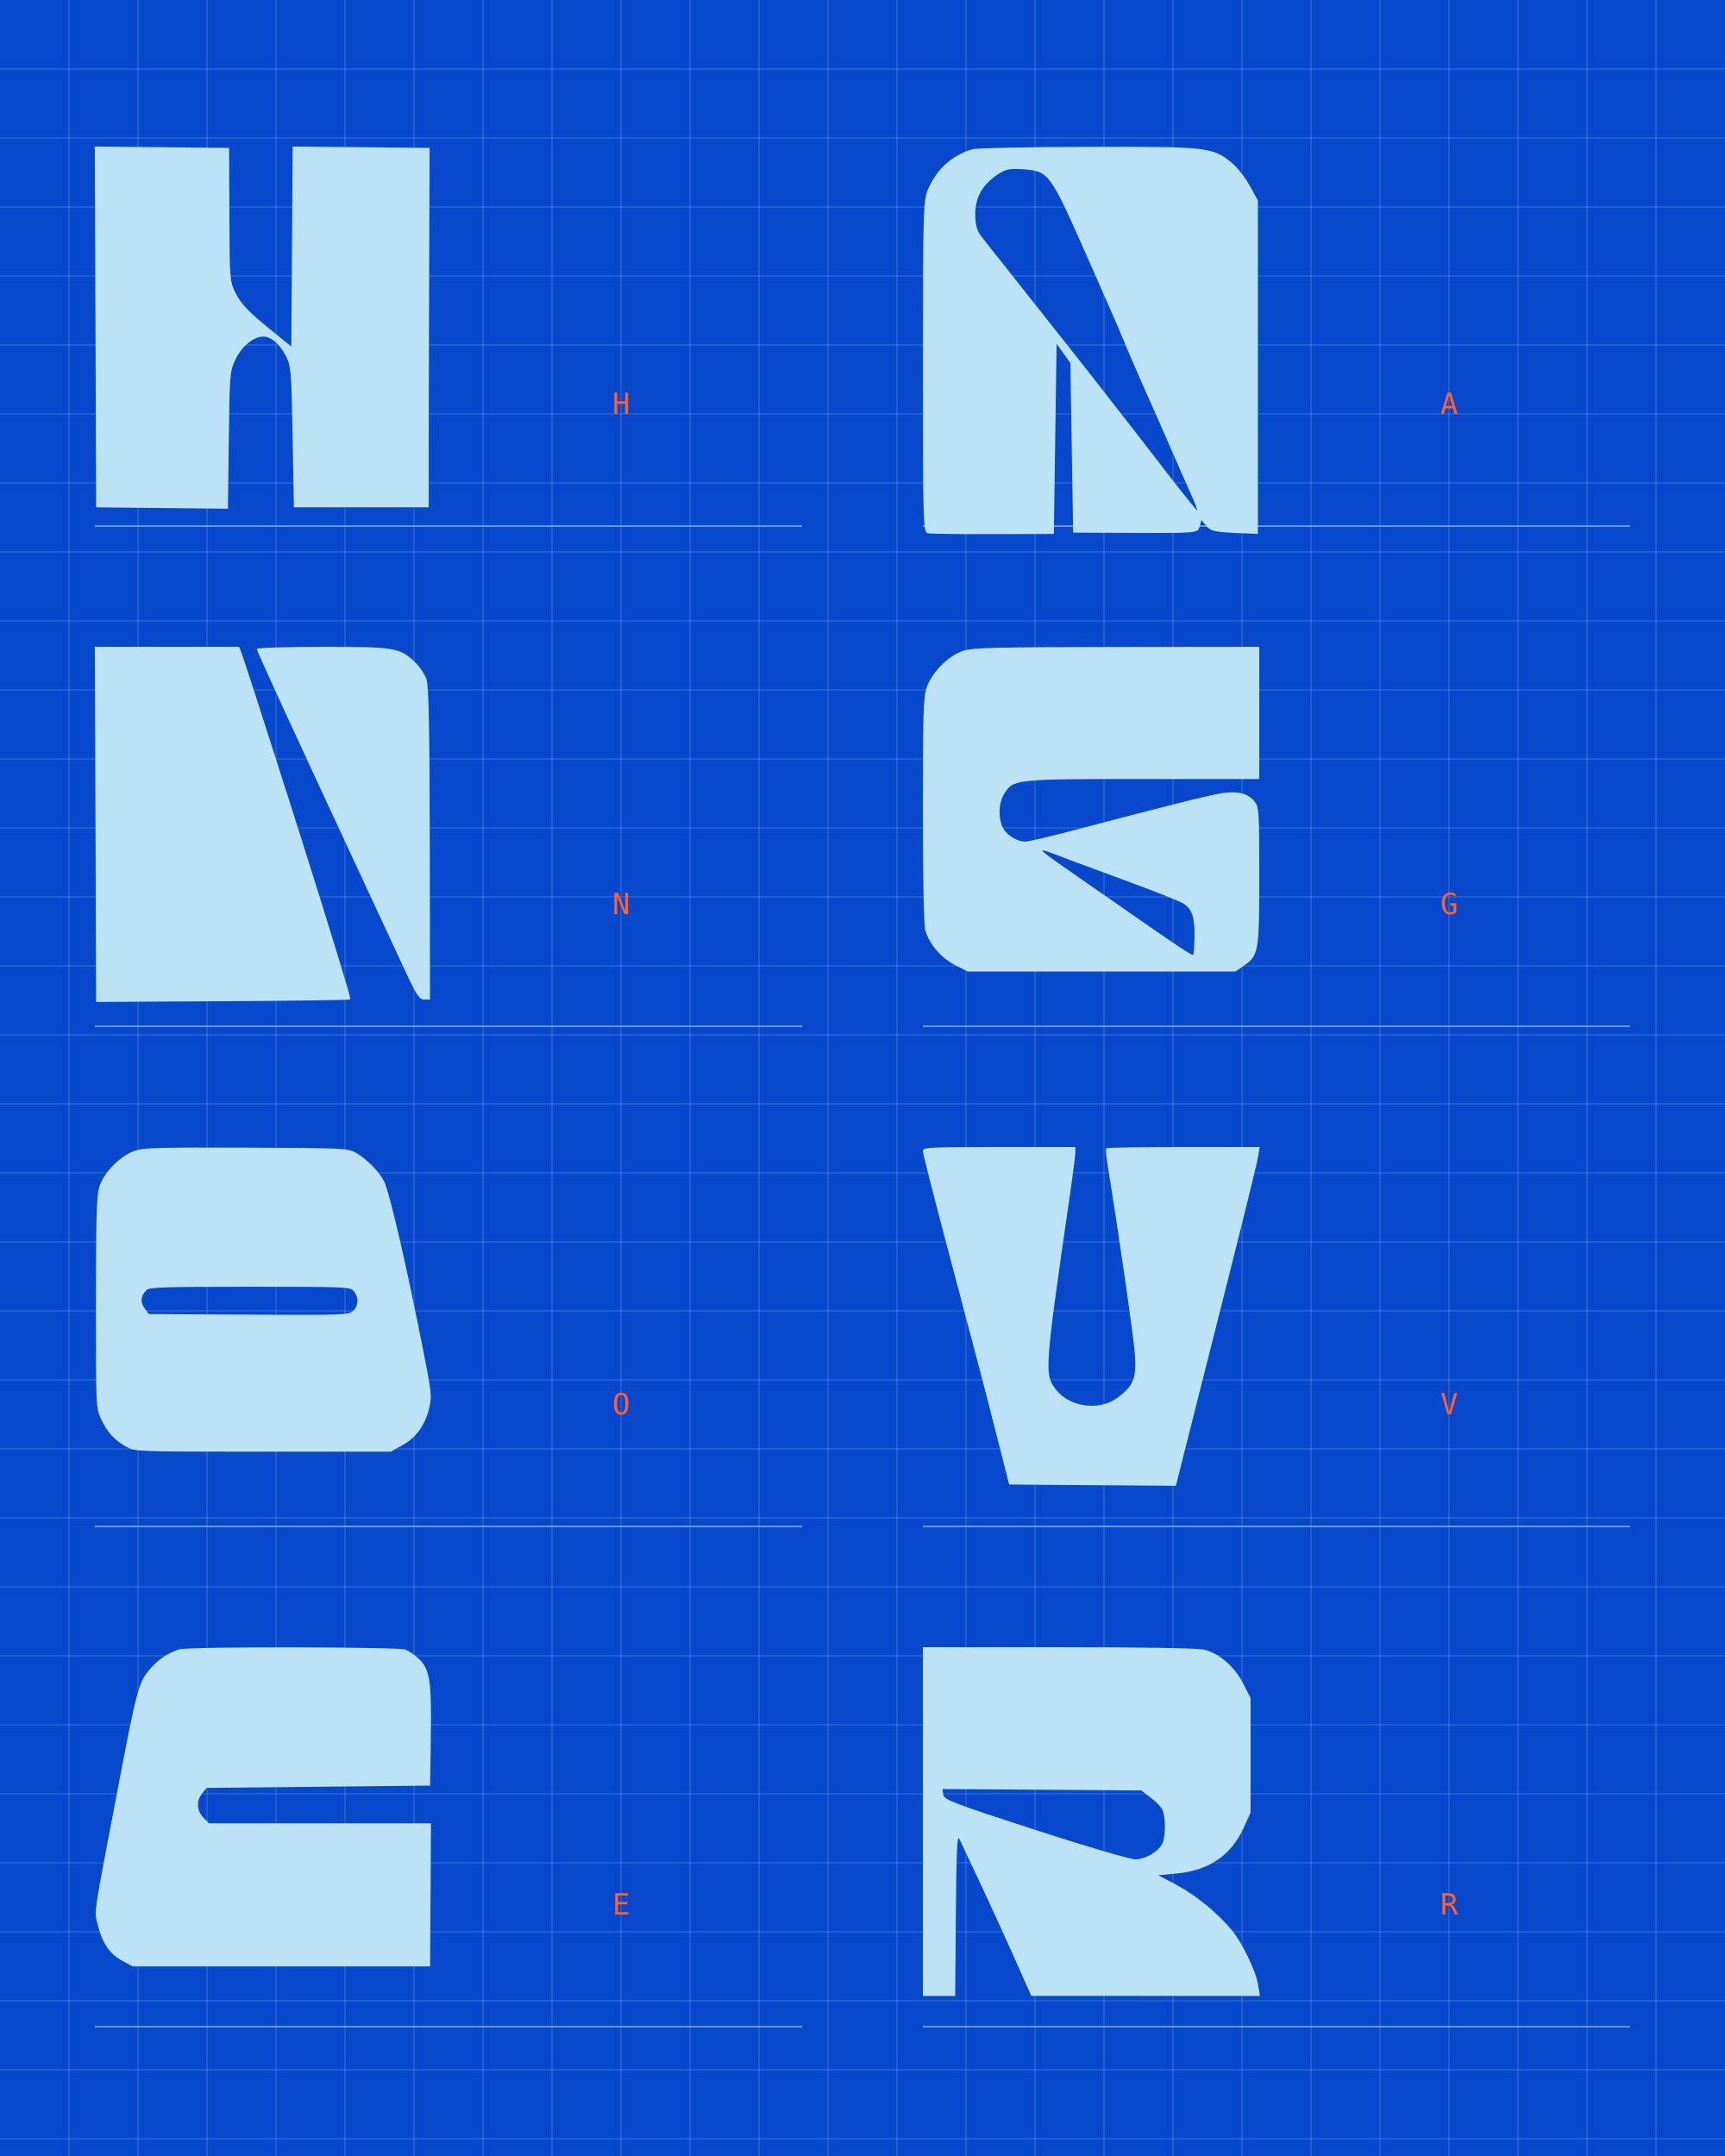
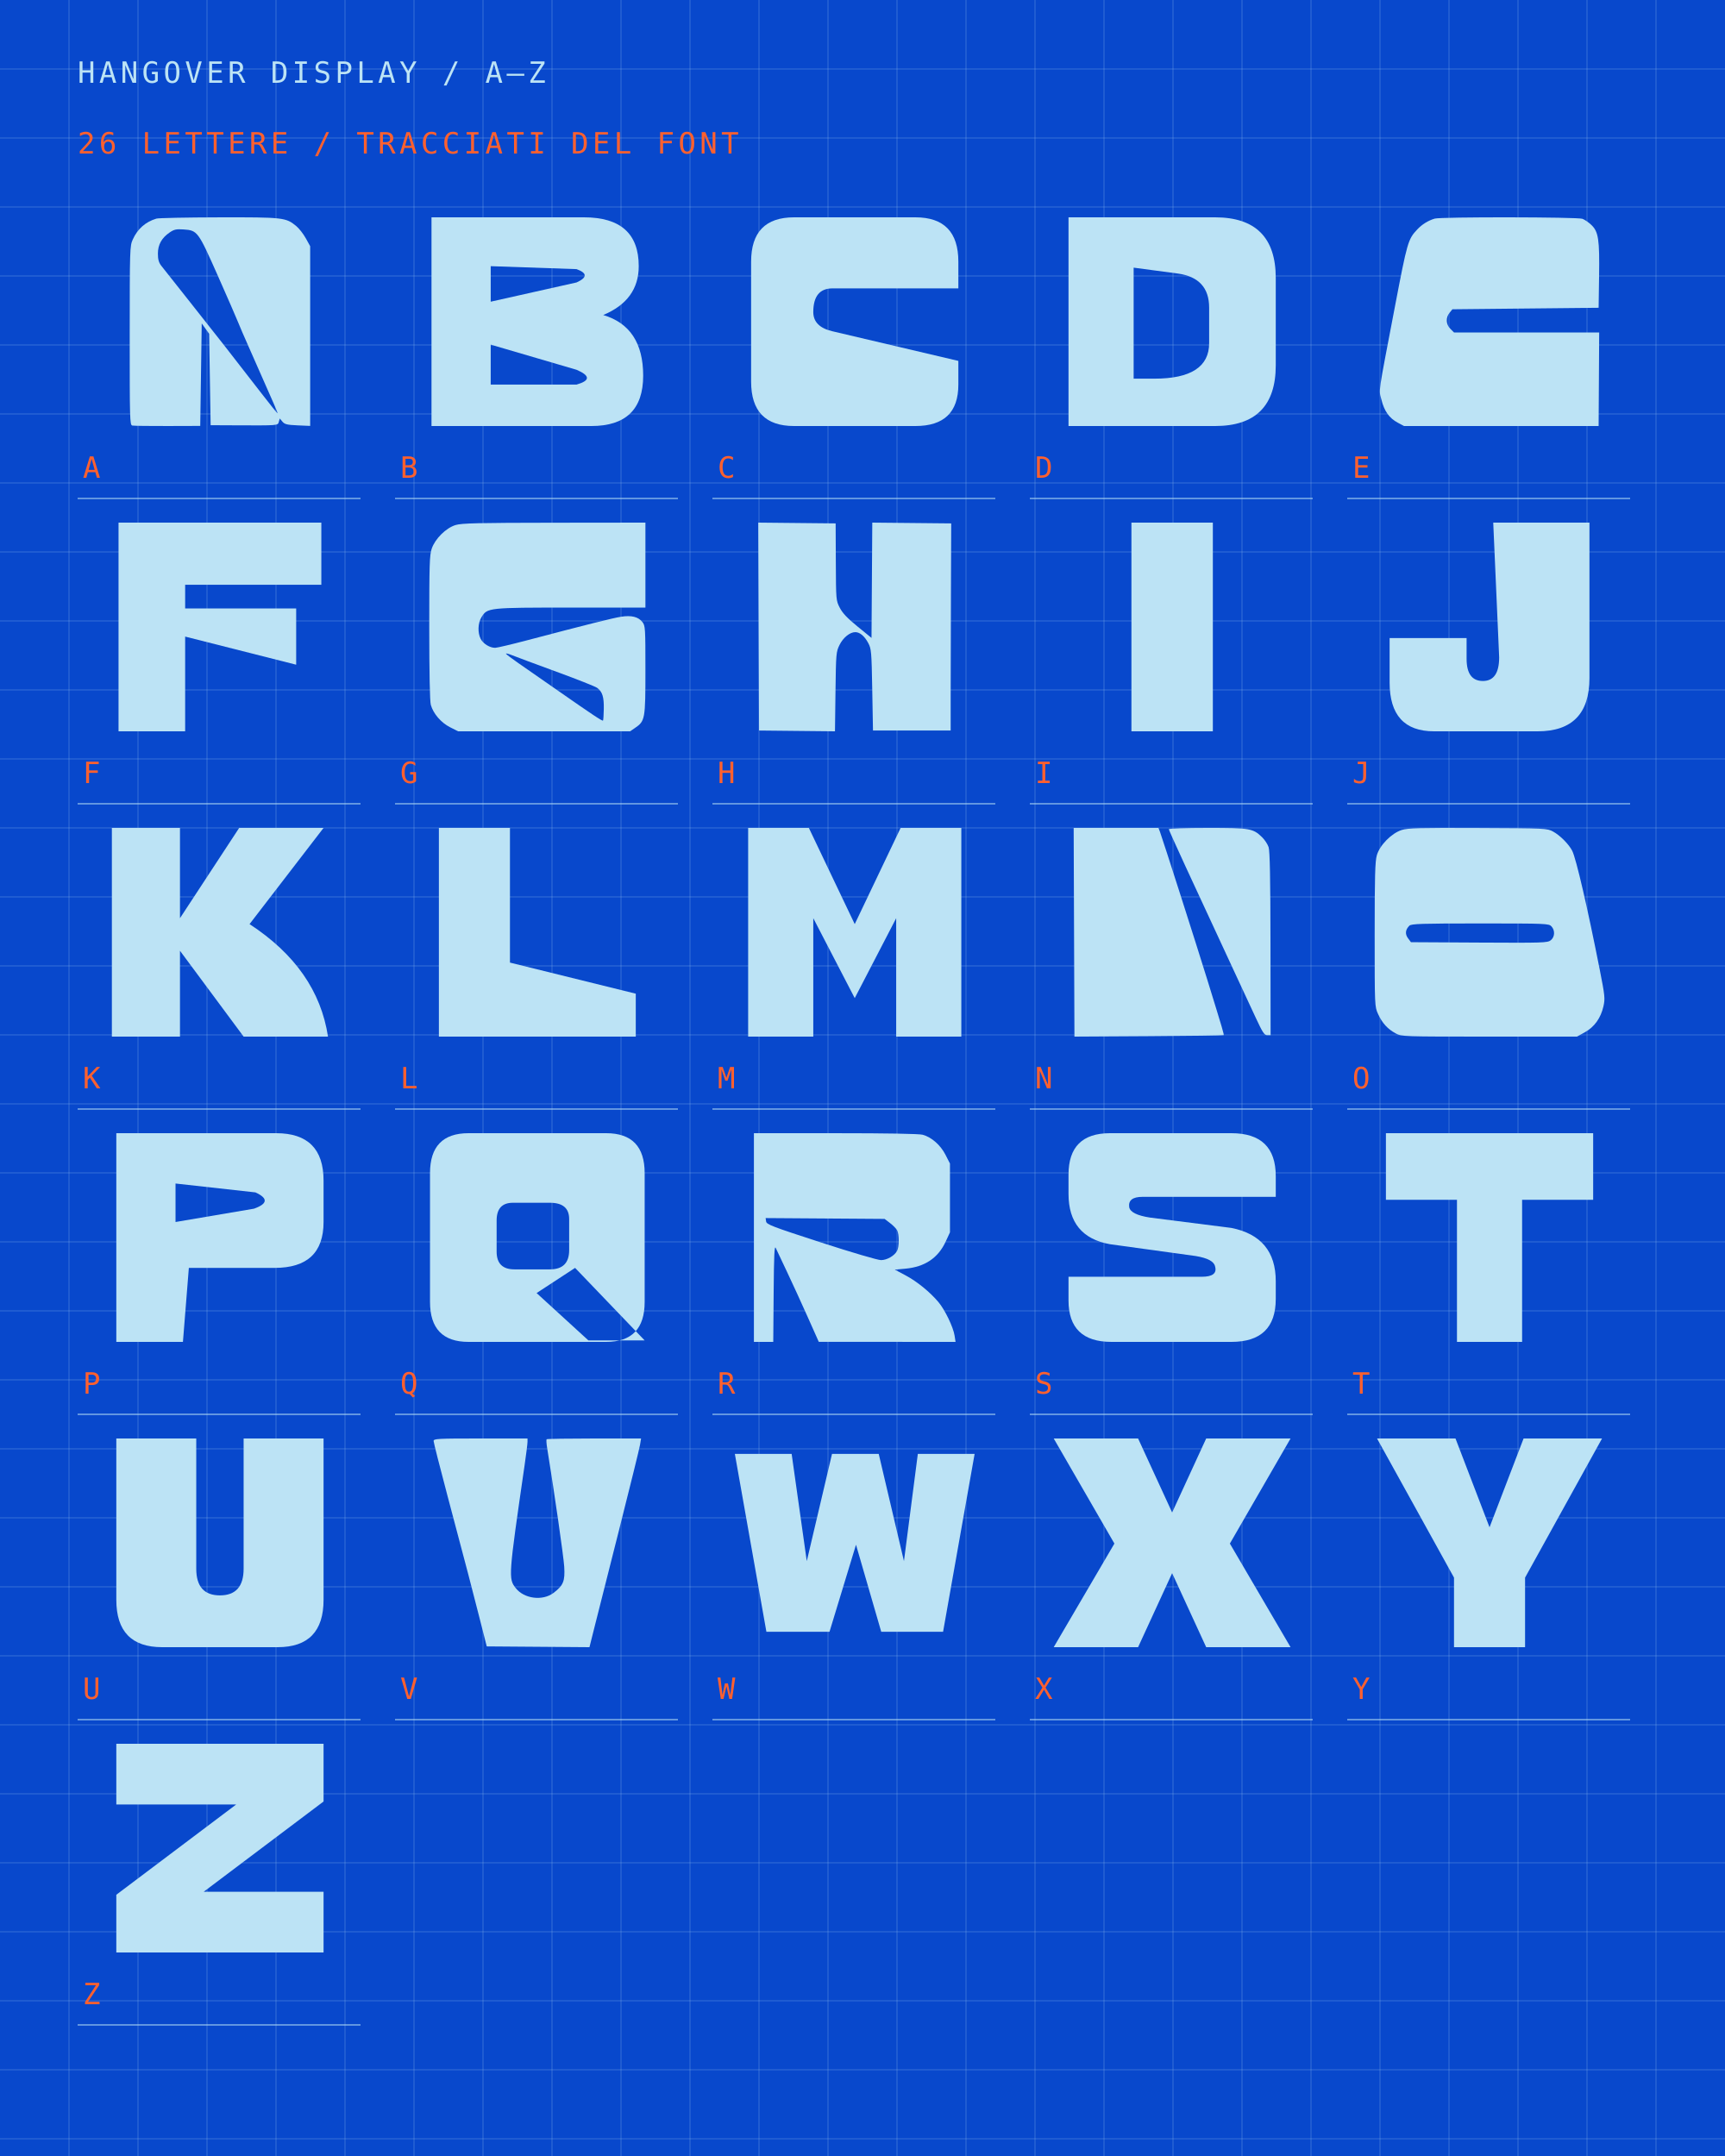
<svg xmlns="http://www.w3.org/2000/svg" width="1000" height="1250" viewBox="0 0 1000 1250" role="img" aria-label="HANGOVER / Blueprint 3">
  <defs />
  <rect x="0" y="0" width="1000" height="1250" fill="#0848cc" />
  <path d="M40 0V1250" fill="none" stroke="#bce3f5" stroke-width="1" opacity=".13" />
  <path d="M80 0V1250" fill="none" stroke="#bce3f5" stroke-width="1" opacity=".13" />
  <path d="M120 0V1250" fill="none" stroke="#bce3f5" stroke-width="1" opacity=".13" />
  <path d="M160 0V1250" fill="none" stroke="#bce3f5" stroke-width="1" opacity=".13" />
  <path d="M200 0V1250" fill="none" stroke="#bce3f5" stroke-width="1" opacity=".13" />
  <path d="M240 0V1250" fill="none" stroke="#bce3f5" stroke-width="1" opacity=".13" />
  <path d="M280 0V1250" fill="none" stroke="#bce3f5" stroke-width="1" opacity=".13" />
  <path d="M320 0V1250" fill="none" stroke="#bce3f5" stroke-width="1" opacity=".13" />
  <path d="M360 0V1250" fill="none" stroke="#bce3f5" stroke-width="1" opacity=".13" />
  <path d="M400 0V1250" fill="none" stroke="#bce3f5" stroke-width="1" opacity=".13" />
  <path d="M440 0V1250" fill="none" stroke="#bce3f5" stroke-width="1" opacity=".13" />
  <path d="M480 0V1250" fill="none" stroke="#bce3f5" stroke-width="1" opacity=".13" />
  <path d="M520 0V1250" fill="none" stroke="#bce3f5" stroke-width="1" opacity=".13" />
  <path d="M560 0V1250" fill="none" stroke="#bce3f5" stroke-width="1" opacity=".13" />
  <path d="M600 0V1250" fill="none" stroke="#bce3f5" stroke-width="1" opacity=".13" />
  <path d="M640 0V1250" fill="none" stroke="#bce3f5" stroke-width="1" opacity=".13" />
  <path d="M680 0V1250" fill="none" stroke="#bce3f5" stroke-width="1" opacity=".13" />
  <path d="M720 0V1250" fill="none" stroke="#bce3f5" stroke-width="1" opacity=".13" />
  <path d="M760 0V1250" fill="none" stroke="#bce3f5" stroke-width="1" opacity=".13" />
  <path d="M800 0V1250" fill="none" stroke="#bce3f5" stroke-width="1" opacity=".13" />
  <path d="M840 0V1250" fill="none" stroke="#bce3f5" stroke-width="1" opacity=".13" />
  <path d="M880 0V1250" fill="none" stroke="#bce3f5" stroke-width="1" opacity=".13" />
  <path d="M920 0V1250" fill="none" stroke="#bce3f5" stroke-width="1" opacity=".13" />
  <path d="M960 0V1250" fill="none" stroke="#bce3f5" stroke-width="1" opacity=".13" />
  <path d="M0 40H1000" fill="none" stroke="#bce3f5" stroke-width="1" opacity=".13" />
  <path d="M0 80H1000" fill="none" stroke="#bce3f5" stroke-width="1" opacity=".13" />
  <path d="M0 120H1000" fill="none" stroke="#bce3f5" stroke-width="1" opacity=".13" />
  <path d="M0 160H1000" fill="none" stroke="#bce3f5" stroke-width="1" opacity=".13" />
  <path d="M0 200H1000" fill="none" stroke="#bce3f5" stroke-width="1" opacity=".13" />
  <path d="M0 240H1000" fill="none" stroke="#bce3f5" stroke-width="1" opacity=".13" />
  <path d="M0 280H1000" fill="none" stroke="#bce3f5" stroke-width="1" opacity=".13" />
  <path d="M0 320H1000" fill="none" stroke="#bce3f5" stroke-width="1" opacity=".13" />
  <path d="M0 360H1000" fill="none" stroke="#bce3f5" stroke-width="1" opacity=".13" />
  <path d="M0 400H1000" fill="none" stroke="#bce3f5" stroke-width="1" opacity=".13" />
  <path d="M0 440H1000" fill="none" stroke="#bce3f5" stroke-width="1" opacity=".13" />
  <path d="M0 480H1000" fill="none" stroke="#bce3f5" stroke-width="1" opacity=".13" />
  <path d="M0 520H1000" fill="none" stroke="#bce3f5" stroke-width="1" opacity=".13" />
  <path d="M0 560H1000" fill="none" stroke="#bce3f5" stroke-width="1" opacity=".13" />
  <path d="M0 600H1000" fill="none" stroke="#bce3f5" stroke-width="1" opacity=".13" />
  <path d="M0 640H1000" fill="none" stroke="#bce3f5" stroke-width="1" opacity=".13" />
  <path d="M0 680H1000" fill="none" stroke="#bce3f5" stroke-width="1" opacity=".13" />
  <path d="M0 720H1000" fill="none" stroke="#bce3f5" stroke-width="1" opacity=".13" />
  <path d="M0 760H1000" fill="none" stroke="#bce3f5" stroke-width="1" opacity=".13" />
  <path d="M0 800H1000" fill="none" stroke="#bce3f5" stroke-width="1" opacity=".13" />
  <path d="M0 840H1000" fill="none" stroke="#bce3f5" stroke-width="1" opacity=".13" />
  <path d="M0 880H1000" fill="none" stroke="#bce3f5" stroke-width="1" opacity=".13" />
  <path d="M0 920H1000" fill="none" stroke="#bce3f5" stroke-width="1" opacity=".13" />
  <path d="M0 960H1000" fill="none" stroke="#bce3f5" stroke-width="1" opacity=".13" />
  <path d="M0 1000H1000" fill="none" stroke="#bce3f5" stroke-width="1" opacity=".13" />
  <path d="M0 1040H1000" fill="none" stroke="#bce3f5" stroke-width="1" opacity=".13" />
  <path d="M0 1080H1000" fill="none" stroke="#bce3f5" stroke-width="1" opacity=".13" />
  <path d="M0 1120H1000" fill="none" stroke="#bce3f5" stroke-width="1" opacity=".13" />
  <path d="M0 1160H1000" fill="none" stroke="#bce3f5" stroke-width="1" opacity=".13" />
  <path d="M0 1200H1000" fill="none" stroke="#bce3f5" stroke-width="1" opacity=".13" />
  <path d="M0 1240H1000" fill="none" stroke="#bce3f5" stroke-width="1" opacity=".13" />
-   <path d="M 3.231 73.233 L 3.500 143.500 29.154 143.767 L 54.808 144.033 55.154 117.267 C 55.488 91.431, 55.583 90.331, 57.887 85.652 C 60.326 80.697, 64.862 77.010, 68.527 77.004 C 71.592 76.998, 74.776 79.663, 77.263 84.316 C 79.382 88.279, 79.526 89.954, 80 116 L 80.500 143.500 106.749 143.500 L 132.999 143.500 132.999 121 C 132.999 108.625, 133.082 77.125, 133.183 51 L 133.366 3.500 106.695 3.234 L 80.023 2.967 79.762 41.930 L 79.500 80.893 70.056 73.196 C 63.156 67.573, 59.924 64.161, 58.056 60.527 C 55.518 55.590, 55.499 55.369, 55.381 29.527 L 55.261 3.500 29.112 3.233 L 2.963 2.967 3.231 73.233" transform="translate(55 85) scale(1.48855) translate(-3 -3)" fill="#bce3f5" fill-rule="evenodd" clip-rule="evenodd" />
-   <text x="355" y="240" font-family="Arial,Helvetica,sans-serif" font-size="17" fill="#ff602e" style="font-family:monospace" letter-spacing="2.2">H</text>
-   <path d="M55 305H465" fill="none" stroke="#bce3f5" stroke-width="1" opacity=".5" />
-   <path d="M 20.994 3.934 C 13.590 6.186, 8.320 10.845, 5.081 18 C 3.105 22.365, 3.043 24.300, 3.022 82.683 C 3.001 139.196, 3.107 142.889, 4.750 143.252 C 5.713 143.464, 16.400 143.607, 28.500 143.569 L 50.500 143.500 51 109 L 51.500 74.500 54 78 L 56.500 81.500 57 112.261 L 57.500 143.023 73.500 143.099 C 103.327 143.240, 102.685 143.290, 103.401 140.750 L 104.035 138.500 105.829 140.628 C 107.340 142.421, 108.953 142.815, 116.061 143.128 L 124.500 143.500 124.500 83 L 124.500 22.500 121.534 17.144 C 119.902 14.199, 117.002 10.499, 115.090 8.922 C 108.127 3.183, 106.421 2.992, 63.072 3.086 C 41.307 3.133, 22.372 3.515, 20.994 3.934 M 30.024 13.185 C 24.543 16.910, 22 21.450, 22 27.513 C 22 31.370, 22.579 33.482, 24.220 35.615 C 25.441 37.202, 34.128 48.175, 43.524 60 C 60.322 81.140, 71.560 95.500, 91.849 121.750 C 97.482 129.037, 102.276 135, 102.503 135 C 102.730 135, 101.546 131.963, 99.871 128.250 C 98.197 124.537, 94.874 117, 92.487 111.500 C 90.101 106, 85.835 96.325, 83.008 90 C 80.182 83.675, 76.981 76.250, 75.895 73.500 C 74.810 70.750, 68.652 56.617, 62.211 42.094 C 49.051 12.420, 48.652 11.883, 39.263 11.226 C 34.444 10.889, 32.931 11.210, 30.024 13.185" transform="translate(535 85) scale(1.598361) translate(-3 -3)" fill="#bce3f5" fill-rule="evenodd" clip-rule="evenodd" />
-   <text x="835" y="240" font-family="Arial,Helvetica,sans-serif" font-size="17" fill="#ff602e" style="font-family:monospace" letter-spacing="2.2">A</text>
-   <path d="M535 305H945" fill="none" stroke="#bce3f5" stroke-width="1" opacity=".5" />
-   <path d="M 3.243 73.226 L 3.500 143.451 53.484 143.158 C 80.976 142.997, 103.646 142.687, 103.864 142.470 C 104.264 142.070, 103.643 139.959, 92.851 105 C 85.998 82.804, 62.665 9.878, 61.090 5.738 L 60.050 3 31.518 3 L 2.986 3 3.243 73.226 M 67 3.874 C 67 4.650, 82.247 37.815, 110.504 98.500 C 115.625 109.500, 122.319 123.900, 125.378 130.500 C 130.105 140.698, 131.283 142.500, 133.220 142.500 L 135.500 142.500 135.419 81 C 135.360 36.385, 135.012 18.519, 134.150 15.928 C 133.497 13.963, 131.508 10.949, 129.731 9.229 C 123.629 3.323, 121.727 3, 93.032 3 C 78.714 3, 67 3.393, 67 3.874" transform="translate(55 375) scale(1.466165) translate(-3 -3)" fill="#bce3f5" fill-rule="evenodd" clip-rule="evenodd" />
-   <text x="355" y="530" font-family="Arial,Helvetica,sans-serif" font-size="17" fill="#ff602e" style="font-family:monospace" letter-spacing="2.2">N</text>
-   <path d="M55 595H465" fill="none" stroke="#bce3f5" stroke-width="1" opacity=".5" />
-   <path d="M 20.640 4.632 C 14.211 6.607, 6.930 13.823, 4.667 20.463 C 3.202 24.765, 3.001 31.169, 3.006 73.428 C 3.009 103.458, 3.399 122.898, 4.046 125.225 C 5.680 131.108, 10.894 137.185, 16.936 140.250 L 22.359 143 80.031 143 L 137.704 143 141.001 140.750 C 147.789 136.117, 148 134.943, 148 101.900 C 148 73.564, 147.911 72.156, 145.955 69.669 C 143.208 66.177, 138.623 65.048, 131.640 66.143 C 126.172 67.001, 109.079 71.287, 68.500 81.976 C 58.050 84.729, 48.465 86.986, 47.200 86.991 C 43.638 87.005, 39.190 84.268, 37.517 81.033 C 35.380 76.900, 35.605 70.376, 38.019 66.469 C 41.989 60.046, 42.414 60, 98.020 60 L 148 60 148 31.500 L 148 3 86.750 3.070 C 35.420 3.128, 24.713 3.381, 20.640 4.632 M 54.499 90.998 C 54.810 91.501, 58.537 94.315, 62.782 97.251 C 67.027 100.187, 78.825 108.396, 89 115.493 C 112.899 132.163, 119.072 136.261, 119.556 135.778 C 119.772 135.561, 120.009 132.035, 120.082 127.942 C 120.225 119.903, 119.127 116.432, 115.627 113.850 C 114.396 112.943, 102.165 108.094, 88.445 103.074 C 74.725 98.054, 61.348 93.078, 58.717 92.015 C 56.086 90.953, 54.188 90.495, 54.499 90.998" transform="translate(535 375) scale(1.344828) translate(-3 -3)" fill="#bce3f5" fill-rule="evenodd" clip-rule="evenodd" />
-   <text x="835" y="530" font-family="Arial,Helvetica,sans-serif" font-size="17" fill="#ff602e" style="font-family:monospace" letter-spacing="2.2">G</text>
-   <path d="M535 595H945" fill="none" stroke="#bce3f5" stroke-width="1" opacity=".5" />
-   <path d="M 21.615 4.615 C 14.794 6.743, 6.897 14.741, 4.945 21.500 C 3.775 25.549, 3.500 35.625, 3.500 74.500 C 3.500 122.495, 3.500 122.501, 5.804 127.500 C 8.587 133.540, 12.154 137.457, 17.500 140.342 C 21.468 142.483, 21.971 142.500, 80 142.500 L 138.500 142.500 143.767 139.582 C 150.118 136.063, 154.391 130.080, 156.143 122.253 C 157.297 117.097, 157.114 115.317, 153.620 97.598 C 145.529 56.576, 137.931 23.761, 135.323 18.571 C 133.118 14.183, 127.162 8.189, 122.500 5.665 C 118.580 3.543, 117.576 3.496, 72.500 3.296 C 33.687 3.124, 25.737 3.330, 21.615 4.615 M 26.637 68.506 C 23.954 71.189, 23.651 74.056, 25.752 76.870 L 27.715 79.500 73.235 79.760 C 115.989 80.004, 118.890 79.909, 121.002 78.200 C 123.730 75.991, 123.947 71.704, 121.470 68.967 C 119.749 67.066, 118.163 67, 73.916 67 C 34.482 67, 27.934 67.209, 26.637 68.506" transform="translate(55 665) scale(1.266234) translate(-3 -3)" fill="#bce3f5" fill-rule="evenodd" clip-rule="evenodd" />
-   <text x="355" y="820" font-family="Arial,Helvetica,sans-serif" font-size="17" fill="#ff602e" style="font-family:monospace" letter-spacing="2.2">O</text>
-   <path d="M55 885H465" fill="none" stroke="#bce3f5" stroke-width="1" opacity=".5" />
-   <path d="M 3 4.698 C 3 5.632, 7.247 22.394, 12.438 41.948 C 26.661 95.522, 27.797 99.854, 33.433 122 L 38.651 142.500 73.103 142.763 L 107.556 143.025 110.759 130.263 C 112.521 123.243, 120 93.650, 127.379 64.500 C 134.757 35.350, 141.105 9.588, 141.485 7.250 L 142.176 3 110.755 3 C 93.473 3, 79.102 3.232, 78.818 3.515 C 78.535 3.798, 78.686 6.386, 79.153 9.265 C 84.075 39.578, 90.208 82.210, 90.624 89 C 91.219 98.712, 90.061 101.563, 83.487 106.577 C 76.175 112.155, 63.764 110.600, 58.098 103.397 C 53.091 97.031, 53.186 95.710, 64.030 21 C 65.107 13.575, 65.992 6.488, 65.995 5.250 L 66 3 34.500 3 C 5.535 3, 3 3.137, 3 4.698" transform="translate(535 665) scale(1.402878) translate(-3 -3)" fill="#bce3f5" fill-rule="evenodd" clip-rule="evenodd" />
-   <text x="835" y="820" font-family="Arial,Helvetica,sans-serif" font-size="17" fill="#ff602e" style="font-family:monospace" letter-spacing="2.2">V</text>
-   <path d="M535 885H945" fill="none" stroke="#bce3f5" stroke-width="1" opacity=".5" />
-   <path d="M 39.994 3.934 C 35.534 5.291, 31.570 7.755, 28.362 11.165 C 22.185 17.730, 21.729 19.308, 13.379 63 C 1.782 123.682, 2.649 117.690, 4.422 124.903 C 6.299 132.538, 9.616 137.217, 15.308 140.259 L 19.500 142.500 84.500 142.500 L 149.500 142.500 149.689 111.250 L 149.878 80 101.394 80 L 52.909 80 50.455 77.545 C 47.475 74.566, 47.250 70.148, 49.911 66.861 L 51.822 64.500 100.661 64 L 149.500 63.500 149.811 42.500 C 150.175 17.953, 149.400 12.742, 144.714 8.223 C 142.947 6.518, 140.233 4.645, 138.685 4.061 C 135.412 2.827, 44.019 2.710, 39.994 3.934" transform="translate(55 955) scale(1.326531) translate(-3 -3)" fill="#bce3f5" fill-rule="evenodd" clip-rule="evenodd" />
-   <text x="355" y="1110" font-family="Arial,Helvetica,sans-serif" font-size="17" fill="#ff602e" style="font-family:monospace" letter-spacing="2.2">E</text>
-   <path d="M55 1175H465" fill="none" stroke="#bce3f5" stroke-width="1" opacity=".5" />
-   <path d="M 3 73 L 3 143 9.486 143 L 15.973 143 16.236 110.250 C 16.442 84.669, 16.751 78.047, 17.647 80 C 18.278 81.375, 21.675 88.575, 25.197 96 C 28.719 103.425, 34.953 117.026, 39.050 126.225 L 46.500 142.950 92.378 142.975 L 138.256 143 137.596 138.750 C 136.714 133.068, 131.135 121.489, 126.788 116.318 C 121.046 109.489, 112.407 102.465, 104.715 98.371 L 97.500 94.531 104.594 93.882 C 117.647 92.686, 126.550 86.714, 131.608 75.762 L 134.500 69.500 134.500 46.429 L 134.500 23.359 131.490 17.472 C 128.147 10.936, 122.200 5.705, 116.225 4.046 C 113.869 3.391, 92.381 3.009, 57.750 3.006 L 3 3 3 73 M 11.176 62.191 C 11.468 64.225, 15.112 65.621, 48 76.303 C 68.578 82.986, 86.139 88.150, 88.258 88.141 C 92.273 88.124, 97.271 85.231, 99.060 81.889 C 100.461 79.271, 100.474 70.755, 99.082 68.153 C 98.472 67.013, 96.327 64.826, 94.316 63.291 L 90.658 60.500 50.755 60.217 L 10.852 59.934 11.176 62.191" transform="translate(535 955) scale(1.444444) translate(-3 -3)" fill="#bce3f5" fill-rule="evenodd" clip-rule="evenodd" />
-   <text x="835" y="1110" font-family="Arial,Helvetica,sans-serif" font-size="17" fill="#ff602e" style="font-family:monospace" letter-spacing="2.2">R</text>
-   <path d="M535 1175H945" fill="none" stroke="#bce3f5" stroke-width="1" opacity=".5" />
+   <text x="45" y="48" font-family="Arial,Helvetica,sans-serif" font-size="17" fill="#bce3f5" style="font-family:monospace" letter-spacing="2.2">HANGOVER DISPLAY / A–Z</text>
+   <text x="45" y="89" font-family="Arial,Helvetica,sans-serif" font-size="17" fill="#ff602e" style="font-family:monospace" letter-spacing="2.2">26 LETTERE / TRACCIATI DEL FONT</text>
+   <path d="M 20.994 3.934 C 13.590 6.186, 8.320 10.845, 5.081 18 C 3.105 22.365, 3.043 24.300, 3.022 82.683 C 3.001 139.196, 3.107 142.889, 4.750 143.252 C 5.713 143.464, 16.400 143.607, 28.500 143.569 L 50.500 143.500 51 109 L 51.500 74.500 54 78 L 56.500 81.500 57 112.261 L 57.500 143.023 73.500 143.099 C 103.327 143.240, 102.685 143.290, 103.401 140.750 L 104.035 138.500 105.829 140.628 C 107.340 142.421, 108.953 142.815, 116.061 143.128 L 124.500 143.500 124.500 83 L 124.500 22.500 121.534 17.144 C 119.902 14.199, 117.002 10.499, 115.090 8.922 C 108.127 3.183, 106.421 2.992, 63.072 3.086 C 41.307 3.133, 22.372 3.515, 20.994 3.934 M 30.024 13.185 C 24.543 16.910, 22 21.450, 22 27.513 C 22 31.370, 22.579 33.482, 24.220 35.615 C 25.441 37.202, 34.128 48.175, 43.524 60 C 60.322 81.140, 71.560 95.500, 91.849 121.750 C 97.482 129.037, 102.276 135, 102.503 135 C 102.730 135, 101.546 131.963, 99.871 128.250 C 98.197 124.537, 94.874 117, 92.487 111.500 C 90.101 106, 85.835 96.325, 83.008 90 C 80.182 83.675, 76.981 76.250, 75.895 73.500 C 74.810 70.750, 68.652 56.617, 62.211 42.094 C 49.051 12.420, 48.652 11.883, 39.263 11.226 C 34.444 10.889, 32.931 11.210, 30.024 13.185" transform="translate(75.19145 126) scale(0.8611871) translate(-3.019895 -3.071382)" fill="#bce3f5" fill-rule="evenodd" data-font-glyph="A" />
+   <text x="48" y="277" font-family="Arial,Helvetica,sans-serif" font-size="17" fill="#ff602e" style="font-family:monospace" letter-spacing="2.2">A</text>
+   <path d="M45 289H209" fill="none" stroke="#bce3f5" stroke-width="1" opacity=".5" />
+   <path d="M3 3H106Q143 3 143 36Q143 59 119 69Q146 77 146 110Q146 144 111 144H3Z M43 36V60L101 47Q112 42 101 38Z M43 89V116H101Q115 112 101 106Z" transform="translate(250.1418 126) scale(0.858156) translate(-3 -3)" fill="#bce3f5" fill-rule="evenodd" data-font-glyph="B" />
+   <text x="232" y="277" font-family="Arial,Helvetica,sans-serif" font-size="17" fill="#ff602e" style="font-family:monospace" letter-spacing="2.2">B</text>
+   <path d="M229 289H393" fill="none" stroke="#bce3f5" stroke-width="1" opacity=".5" />
+   <path d="M32 3H114Q143 3 143 33V51H58Q45 51 45 67Q45 77 58 80L143 100V116Q143 144 114 144H32Q3 144 3 114V33Q3 3 32 3Z" transform="translate(435.4291 126) scale(0.858156) translate(-3 -3)" fill="#bce3f5" fill-rule="evenodd" data-font-glyph="C" />
+   <text x="416" y="277" font-family="Arial,Helvetica,sans-serif" font-size="17" fill="#ff602e" style="font-family:monospace" letter-spacing="2.2">C</text>
+   <path d="M413 289H577" fill="none" stroke="#bce3f5" stroke-width="1" opacity=".5" />
+   <path d="M3 3H102Q143 3 143 44V103Q143 144 102 144H3Z M47 37V112H61Q98 112 98 88V64Q98 44 77 41Z" transform="translate(619.4291 126) scale(0.858156) translate(-3 -3)" fill="#bce3f5" fill-rule="evenodd" data-font-glyph="D" />
+   <text x="600" y="277" font-family="Arial,Helvetica,sans-serif" font-size="17" fill="#ff602e" style="font-family:monospace" letter-spacing="2.2">D</text>
+   <path d="M597 289H761" fill="none" stroke="#bce3f5" stroke-width="1" opacity=".5" />
+   <path d="M 39.994 3.934 C 35.534 5.291, 31.570 7.755, 28.362 11.165 C 22.185 17.730, 21.729 19.308, 13.379 63 C 1.782 123.682, 2.649 117.690, 4.422 124.903 C 6.299 132.538, 9.616 137.217, 15.308 140.259 L 19.500 142.500 84.500 142.500 L 149.500 142.500 149.689 111.250 L 149.878 80 101.394 80 L 52.909 80 50.455 77.545 C 47.475 74.566, 47.250 70.148, 49.911 66.861 L 51.822 64.500 100.661 64 L 149.500 63.500 149.811 42.500 C 150.175 17.953, 149.400 12.742, 144.714 8.223 C 142.947 6.518, 140.233 4.645, 138.685 4.061 C 135.412 2.827, 44.019 2.710, 39.994 3.934" transform="translate(799.9253 126) scale(0.8678407) translate(-3.376961 -3.073483)" fill="#bce3f5" fill-rule="evenodd" data-font-glyph="E" />
+   <text x="784" y="277" font-family="Arial,Helvetica,sans-serif" font-size="17" fill="#ff602e" style="font-family:monospace" letter-spacing="2.2">E</text>
+   <path d="M781 289H945" fill="none" stroke="#bce3f5" stroke-width="1" opacity=".5" />
+   <path d="M3 3H140V45H48V61H123V99L48 80V144H3Z" transform="translate(68.71631 303) scale(0.858156) translate(-3 -3)" fill="#bce3f5" fill-rule="evenodd" data-font-glyph="F" />
+   <text x="48" y="454" font-family="Arial,Helvetica,sans-serif" font-size="17" fill="#ff602e" style="font-family:monospace" letter-spacing="2.2">F</text>
+   <path d="M45 466H209" fill="none" stroke="#bce3f5" stroke-width="1" opacity=".5" />
+   <path d="M 20.640 4.632 C 14.211 6.607, 6.930 13.823, 4.667 20.463 C 3.202 24.765, 3.001 31.169, 3.006 73.428 C 3.009 103.458, 3.399 122.898, 4.046 125.225 C 5.680 131.108, 10.894 137.185, 16.936 140.250 L 22.359 143 80.031 143 L 137.704 143 141.001 140.750 C 147.789 136.117, 148 134.943, 148 101.900 C 148 73.564, 147.911 72.156, 145.955 69.669 C 143.208 66.177, 138.623 65.048, 131.640 66.143 C 126.172 67.001, 109.079 71.287, 68.500 81.976 C 58.050 84.729, 48.465 86.986, 47.200 86.991 C 43.638 87.005, 39.190 84.268, 37.517 81.033 C 35.380 76.900, 35.605 70.376, 38.019 66.469 C 41.989 60.046, 42.414 60, 98.020 60 L 148 60 148 31.500 L 148 3 86.750 3.070 C 35.420 3.128, 24.713 3.381, 20.640 4.632 M 54.499 90.998 C 54.810 91.501, 58.537 94.315, 62.782 97.251 C 67.027 100.187, 78.825 108.396, 89 115.493 C 112.899 132.163, 119.072 136.261, 119.556 135.778 C 119.772 135.561, 120.009 132.035, 120.082 127.942 C 120.225 119.903, 119.127 116.432, 115.627 113.850 C 114.396 112.943, 102.165 108.094, 88.445 103.074 C 74.725 98.054, 61.348 93.078, 58.717 92.015 C 56.086 90.953, 54.188 90.495, 54.499 90.998" transform="translate(248.8418 303) scale(0.8642857) translate(-3.005911 -3)" fill="#bce3f5" fill-rule="evenodd" data-font-glyph="G" />
+   <text x="232" y="454" font-family="Arial,Helvetica,sans-serif" font-size="17" fill="#ff602e" style="font-family:monospace" letter-spacing="2.2">G</text>
+   <path d="M229 466H393" fill="none" stroke="#bce3f5" stroke-width="1" opacity=".5" />
+   <path d="M 3.231 73.233 L 3.500 143.500 29.154 143.767 L 54.808 144.033 55.154 117.267 C 55.488 91.431, 55.583 90.331, 57.887 85.652 C 60.326 80.697, 64.862 77.010, 68.527 77.004 C 71.592 76.998, 74.776 79.663, 77.263 84.316 C 79.382 88.279, 79.526 89.954, 80 116 L 80.500 143.500 106.749 143.500 L 132.999 143.500 132.999 121 C 132.999 108.625, 133.082 77.125, 133.183 51 L 133.366 3.500 106.695 3.234 L 80.023 2.967 79.762 41.930 L 79.500 80.893 70.056 73.196 C 63.156 67.573, 59.924 64.161, 58.056 60.527 C 55.518 55.590, 55.499 55.369, 55.381 29.527 L 55.261 3.500 29.112 3.233 L 2.963 2.967 3.231 73.233" transform="translate(439.5731 303) scale(0.8577545) translate(-2.963 -2.967)" fill="#bce3f5" fill-rule="evenodd" data-font-glyph="H" />
+   <text x="416" y="454" font-family="Arial,Helvetica,sans-serif" font-size="17" fill="#ff602e" style="font-family:monospace" letter-spacing="2.2">H</text>
+   <path d="M413 466H577" fill="none" stroke="#bce3f5" stroke-width="1" opacity=".5" />
+   <path d="M3 3H58V144H3Z" transform="translate(655.9007 303) scale(0.858156) translate(-3 -3)" fill="#bce3f5" fill-rule="evenodd" data-font-glyph="I" />
+   <text x="600" y="454" font-family="Arial,Helvetica,sans-serif" font-size="17" fill="#ff602e" style="font-family:monospace" letter-spacing="2.2">I</text>
+   <path d="M597 466H761" fill="none" stroke="#bce3f5" stroke-width="1" opacity=".5" />
+   <path d="M73 3H138V108Q138 144 103 144H33Q3 144 3 111V81H55V95Q55 110 66 110Q77 110 77 94Z" transform="translate(805.5745 303) scale(0.858156) translate(-3 -3)" fill="#bce3f5" fill-rule="evenodd" data-font-glyph="J" />
+   <text x="784" y="454" font-family="Arial,Helvetica,sans-serif" font-size="17" fill="#ff602e" style="font-family:monospace" letter-spacing="2.2">J</text>
+   <path d="M781 466H945" fill="none" stroke="#bce3f5" stroke-width="1" opacity=".5" />
+   <path d="M3 3H49V64L89 3H146L96 68Q142 98 149 144H92L49 86V144H3Z" transform="translate(64.85461 480) scale(0.858156) translate(-3 -3)" fill="#bce3f5" fill-rule="evenodd" data-font-glyph="K" />
+   <text x="48" y="631" font-family="Arial,Helvetica,sans-serif" font-size="17" fill="#ff602e" style="font-family:monospace" letter-spacing="2.2">K</text>
+   <path d="M45 643H209" fill="none" stroke="#bce3f5" stroke-width="1" opacity=".5" />
+   <path d="M3 3H51V94L136 115V144H3Z" transform="translate(254.4326 480) scale(0.858156) translate(-3 -3)" fill="#bce3f5" fill-rule="evenodd" data-font-glyph="L" />
+   <text x="232" y="631" font-family="Arial,Helvetica,sans-serif" font-size="17" fill="#ff602e" style="font-family:monospace" letter-spacing="2.2">L</text>
+   <path d="M229 643H393" fill="none" stroke="#bce3f5" stroke-width="1" opacity=".5" />
+   <path d="M3 144V3H44L75 68L106 3H147V144H103V64L75 118L47 64V144Z" transform="translate(433.7128 480) scale(0.858156) translate(-3 -3)" fill="#bce3f5" fill-rule="evenodd" data-font-glyph="M" />
+   <text x="416" y="631" font-family="Arial,Helvetica,sans-serif" font-size="17" fill="#ff602e" style="font-family:monospace" letter-spacing="2.2">M</text>
+   <path d="M413 643H577" fill="none" stroke="#bce3f5" stroke-width="1" opacity=".5" />
+   <path d="M 3.243 73.226 L 3.500 143.451 53.484 143.158 C 80.976 142.997, 103.646 142.687, 103.864 142.470 C 104.264 142.070, 103.643 139.959, 92.851 105 C 85.998 82.804, 62.665 9.878, 61.090 5.738 L 60.050 3 31.518 3 L 2.986 3 3.243 73.226 M 67 3.874 C 67 4.650, 82.247 37.815, 110.504 98.500 C 115.625 109.500, 122.319 123.900, 125.378 130.500 C 130.105 140.698, 131.283 142.500, 133.220 142.500 L 135.500 142.500 135.419 81 C 135.360 36.385, 135.012 18.519, 134.150 15.928 C 133.497 13.963, 131.508 10.949, 129.731 9.229 C 123.629 3.323, 121.727 3, 93.032 3 C 78.714 3, 67 3.393, 67 3.874" transform="translate(622.4189 480) scale(0.8615104) translate(-2.986 -3)" fill="#bce3f5" fill-rule="evenodd" data-font-glyph="N" />
+   <text x="600" y="631" font-family="Arial,Helvetica,sans-serif" font-size="17" fill="#ff602e" style="font-family:monospace" letter-spacing="2.2">N</text>
+   <path d="M597 643H761" fill="none" stroke="#bce3f5" stroke-width="1" opacity=".5" />
+   <path d="M 21.615 4.615 C 14.794 6.743, 6.897 14.741, 4.945 21.500 C 3.775 25.549, 3.500 35.625, 3.500 74.500 C 3.500 122.495, 3.500 122.501, 5.804 127.500 C 8.587 133.540, 12.154 137.457, 17.500 140.342 C 21.468 142.483, 21.971 142.500, 80 142.500 L 138.500 142.500 143.767 139.582 C 150.118 136.063, 154.391 130.080, 156.143 122.253 C 157.297 117.097, 157.114 115.317, 153.620 97.598 C 145.529 56.576, 137.931 23.761, 135.323 18.571 C 133.118 14.183, 127.162 8.189, 122.500 5.665 C 118.580 3.543, 117.576 3.496, 72.500 3.296 C 33.687 3.124, 25.737 3.330, 21.615 4.615 M 26.637 68.506 C 23.954 71.189, 23.651 74.056, 25.752 76.870 L 27.715 79.500 73.235 79.760 C 115.989 80.004, 118.890 79.909, 121.002 78.200 C 123.730 75.991, 123.947 71.704, 121.470 68.967 C 119.749 67.066, 118.163 67, 73.916 67 C 34.482 67, 27.934 67.209, 26.637 68.506" transform="translate(796.9079 480) scale(0.8689014) translate(-3.5 -3.243692)" fill="#bce3f5" fill-rule="evenodd" data-font-glyph="O" />
+   <text x="784" y="631" font-family="Arial,Helvetica,sans-serif" font-size="17" fill="#ff602e" style="font-family:monospace" letter-spacing="2.2">O</text>
+   <path d="M781 643H945" fill="none" stroke="#bce3f5" stroke-width="1" opacity=".5" />
+   <path d="M3 3H111Q143 3 143 35V63Q143 94 110 94H52L48 144H3Z M43 37V63L96 54Q110 49 97 43Z" transform="translate(67.42908 657) scale(0.858156) translate(-3 -3)" fill="#bce3f5" fill-rule="evenodd" data-font-glyph="P" />
+   <text x="48" y="808" font-family="Arial,Helvetica,sans-serif" font-size="17" fill="#ff602e" style="font-family:monospace" letter-spacing="2.2">P</text>
+   <path d="M45 820H209" fill="none" stroke="#bce3f5" stroke-width="1" opacity=".5" />
+   <path d="M29 3H122Q148 3 148 30V117Q148 144 122 144H29Q3 144 3 117V30Q3 3 29 3Z M59 50Q48 50 48 62V83Q48 95 60 95H84Q97 95 97 82V61Q97 50 84 50Z M101 94L148 143H110L75 111Z" transform="translate(249.2837 657) scale(0.858156) translate(-3 -3)" fill="#bce3f5" fill-rule="evenodd" data-font-glyph="Q" />
+   <text x="232" y="808" font-family="Arial,Helvetica,sans-serif" font-size="17" fill="#ff602e" style="font-family:monospace" letter-spacing="2.2">Q</text>
+   <path d="M229 820H393" fill="none" stroke="#bce3f5" stroke-width="1" opacity=".5" />
+   <path d="M 3 73 L 3 143 9.486 143 L 15.973 143 16.236 110.250 C 16.442 84.669, 16.751 78.047, 17.647 80 C 18.278 81.375, 21.675 88.575, 25.197 96 C 28.719 103.425, 34.953 117.026, 39.050 126.225 L 46.500 142.950 92.378 142.975 L 138.256 143 137.596 138.750 C 136.714 133.068, 131.135 121.489, 126.788 116.318 C 121.046 109.489, 112.407 102.465, 104.715 98.371 L 97.500 94.531 104.594 93.882 C 117.647 92.686, 126.550 86.714, 131.608 75.762 L 134.500 69.500 134.500 46.429 L 134.500 23.359 131.490 17.472 C 128.147 10.936, 122.200 5.705, 116.225 4.046 C 113.869 3.391, 92.381 3.009, 57.750 3.006 L 3 3 3 73 M 11.176 62.191 C 11.468 64.225, 15.112 65.621, 48 76.303 C 68.578 82.986, 86.139 88.150, 88.258 88.141 C 92.273 88.124, 97.271 85.231, 99.060 81.889 C 100.461 79.271, 100.474 70.755, 99.082 68.153 C 98.472 67.013, 96.327 64.826, 94.316 63.291 L 90.658 60.500 50.755 60.217 L 10.852 59.934 11.176 62.191" transform="translate(437.0501 657) scale(0.8642857) translate(-3 -3)" fill="#bce3f5" fill-rule="evenodd" data-font-glyph="R" />
+   <text x="416" y="808" font-family="Arial,Helvetica,sans-serif" font-size="17" fill="#ff602e" style="font-family:monospace" letter-spacing="2.2">R</text>
+   <path d="M413 820H577" fill="none" stroke="#bce3f5" stroke-width="1" opacity=".5" />
+   <path d="M31 3H113Q143 3 143 32V46H53Q43 46 44 53Q45 58 58 60L113 67Q143 73 143 103V115Q143 144 113 144H32Q3 144 3 116V100H93Q104 100 102 93Q101 88 89 86L31 78Q3 73 3 44V31Q3 3 31 3Z" transform="translate(619.4291 657) scale(0.858156) translate(-3 -3)" fill="#bce3f5" fill-rule="evenodd" data-font-glyph="S" />
+   <text x="600" y="808" font-family="Arial,Helvetica,sans-serif" font-size="17" fill="#ff602e" style="font-family:monospace" letter-spacing="2.2">S</text>
+   <path d="M597 820H761" fill="none" stroke="#bce3f5" stroke-width="1" opacity=".5" />
+   <path d="M3 3H143V48H95V144H51V48H3Z" transform="translate(803.4291 657) scale(0.858156) translate(-3 -3)" fill="#bce3f5" fill-rule="evenodd" data-font-glyph="T" />
+   <text x="784" y="808" font-family="Arial,Helvetica,sans-serif" font-size="17" fill="#ff602e" style="font-family:monospace" letter-spacing="2.2">T</text>
+   <path d="M781 820H945" fill="none" stroke="#bce3f5" stroke-width="1" opacity=".5" />
+   <path d="M3 3H57V91Q57 109 73 109Q89 109 89 91V3H143V112Q143 144 112 144H34Q3 144 3 112Z" transform="translate(67.42908 834) scale(0.858156) translate(-3 -3)" fill="#bce3f5" fill-rule="evenodd" data-font-glyph="U" />
+   <text x="48" y="985" font-family="Arial,Helvetica,sans-serif" font-size="17" fill="#ff602e" style="font-family:monospace" letter-spacing="2.2">U</text>
+   <path d="M45 997H209" fill="none" stroke="#bce3f5" stroke-width="1" opacity=".5" />
+   <path d="M 3 4.698 C 3 5.632, 7.247 22.394, 12.438 41.948 C 26.661 95.522, 27.797 99.854, 33.433 122 L 38.651 142.500 73.103 142.763 L 107.556 143.025 110.759 130.263 C 112.521 123.243, 120 93.650, 127.379 64.500 C 134.757 35.350, 141.105 9.588, 141.485 7.250 L 142.176 3 110.755 3 C 93.473 3, 79.102 3.232, 78.818 3.515 C 78.535 3.798, 78.686 6.386, 79.153 9.265 C 84.075 39.578, 90.208 82.210, 90.624 89 C 91.219 98.712, 90.061 101.563, 83.487 106.577 C 76.175 112.155, 63.764 110.600, 58.098 103.397 C 53.091 97.031, 53.186 95.710, 64.030 21 C 65.107 13.575, 65.992 6.488, 65.995 5.250 L 66 3 34.500 3 C 5.535 3, 3 3.137, 3 4.698" transform="translate(251.3668 834) scale(0.8641314) translate(-3 -3)" fill="#bce3f5" fill-rule="evenodd" data-font-glyph="V" />
+   <text x="232" y="985" font-family="Arial,Helvetica,sans-serif" font-size="17" fill="#ff602e" style="font-family:monospace" letter-spacing="2.2">V</text>
+   <path d="M229 997H393" fill="none" stroke="#bce3f5" stroke-width="1" opacity=".5" />
+   <path d="M3 3H48L60 88L80 3H117L137 88L148 3H193L168 144H119L99 75L78 144H28Z" transform="translate(426 842.9237) scale(0.7315789) translate(-3 -3)" fill="#bce3f5" fill-rule="evenodd" data-font-glyph="W" />
+   <text x="416" y="985" font-family="Arial,Helvetica,sans-serif" font-size="17" fill="#ff602e" style="font-family:monospace" letter-spacing="2.2">W</text>
+   <path d="M413 997H577" fill="none" stroke="#bce3f5" stroke-width="1" opacity=".5" />
+   <path d="M3 3H60L83 53L106 3H163L122 74L163 144H106L83 94L60 144H3L44 74Z" transform="translate(610.8475 834) scale(0.858156) translate(-3 -3)" fill="#bce3f5" fill-rule="evenodd" data-font-glyph="X" />
+   <text x="600" y="985" font-family="Arial,Helvetica,sans-serif" font-size="17" fill="#ff602e" style="font-family:monospace" letter-spacing="2.2">X</text>
+   <path d="M597 997H761" fill="none" stroke="#bce3f5" stroke-width="1" opacity=".5" />
+   <path d="M3 3H56L79 63L102 3H155L103 97V144H55V97Z" transform="translate(798.2801 834) scale(0.858156) translate(-3 -3)" fill="#bce3f5" fill-rule="evenodd" data-font-glyph="Y" />
+   <text x="784" y="985" font-family="Arial,Helvetica,sans-serif" font-size="17" fill="#ff602e" style="font-family:monospace" letter-spacing="2.2">Y</text>
+   <path d="M781 997H945" fill="none" stroke="#bce3f5" stroke-width="1" opacity=".5" />
+   <path d="M3 3H143V42L62 103H143V144H3V105L84 44H3Z" transform="translate(67.42908 1011) scale(0.858156) translate(-3 -3)" fill="#bce3f5" fill-rule="evenodd" data-font-glyph="Z" />
+   <text x="48" y="1162" font-family="Arial,Helvetica,sans-serif" font-size="17" fill="#ff602e" style="font-family:monospace" letter-spacing="2.2">Z</text>
+   <path d="M45 1174H209" fill="none" stroke="#bce3f5" stroke-width="1" opacity=".5" />
</svg>
